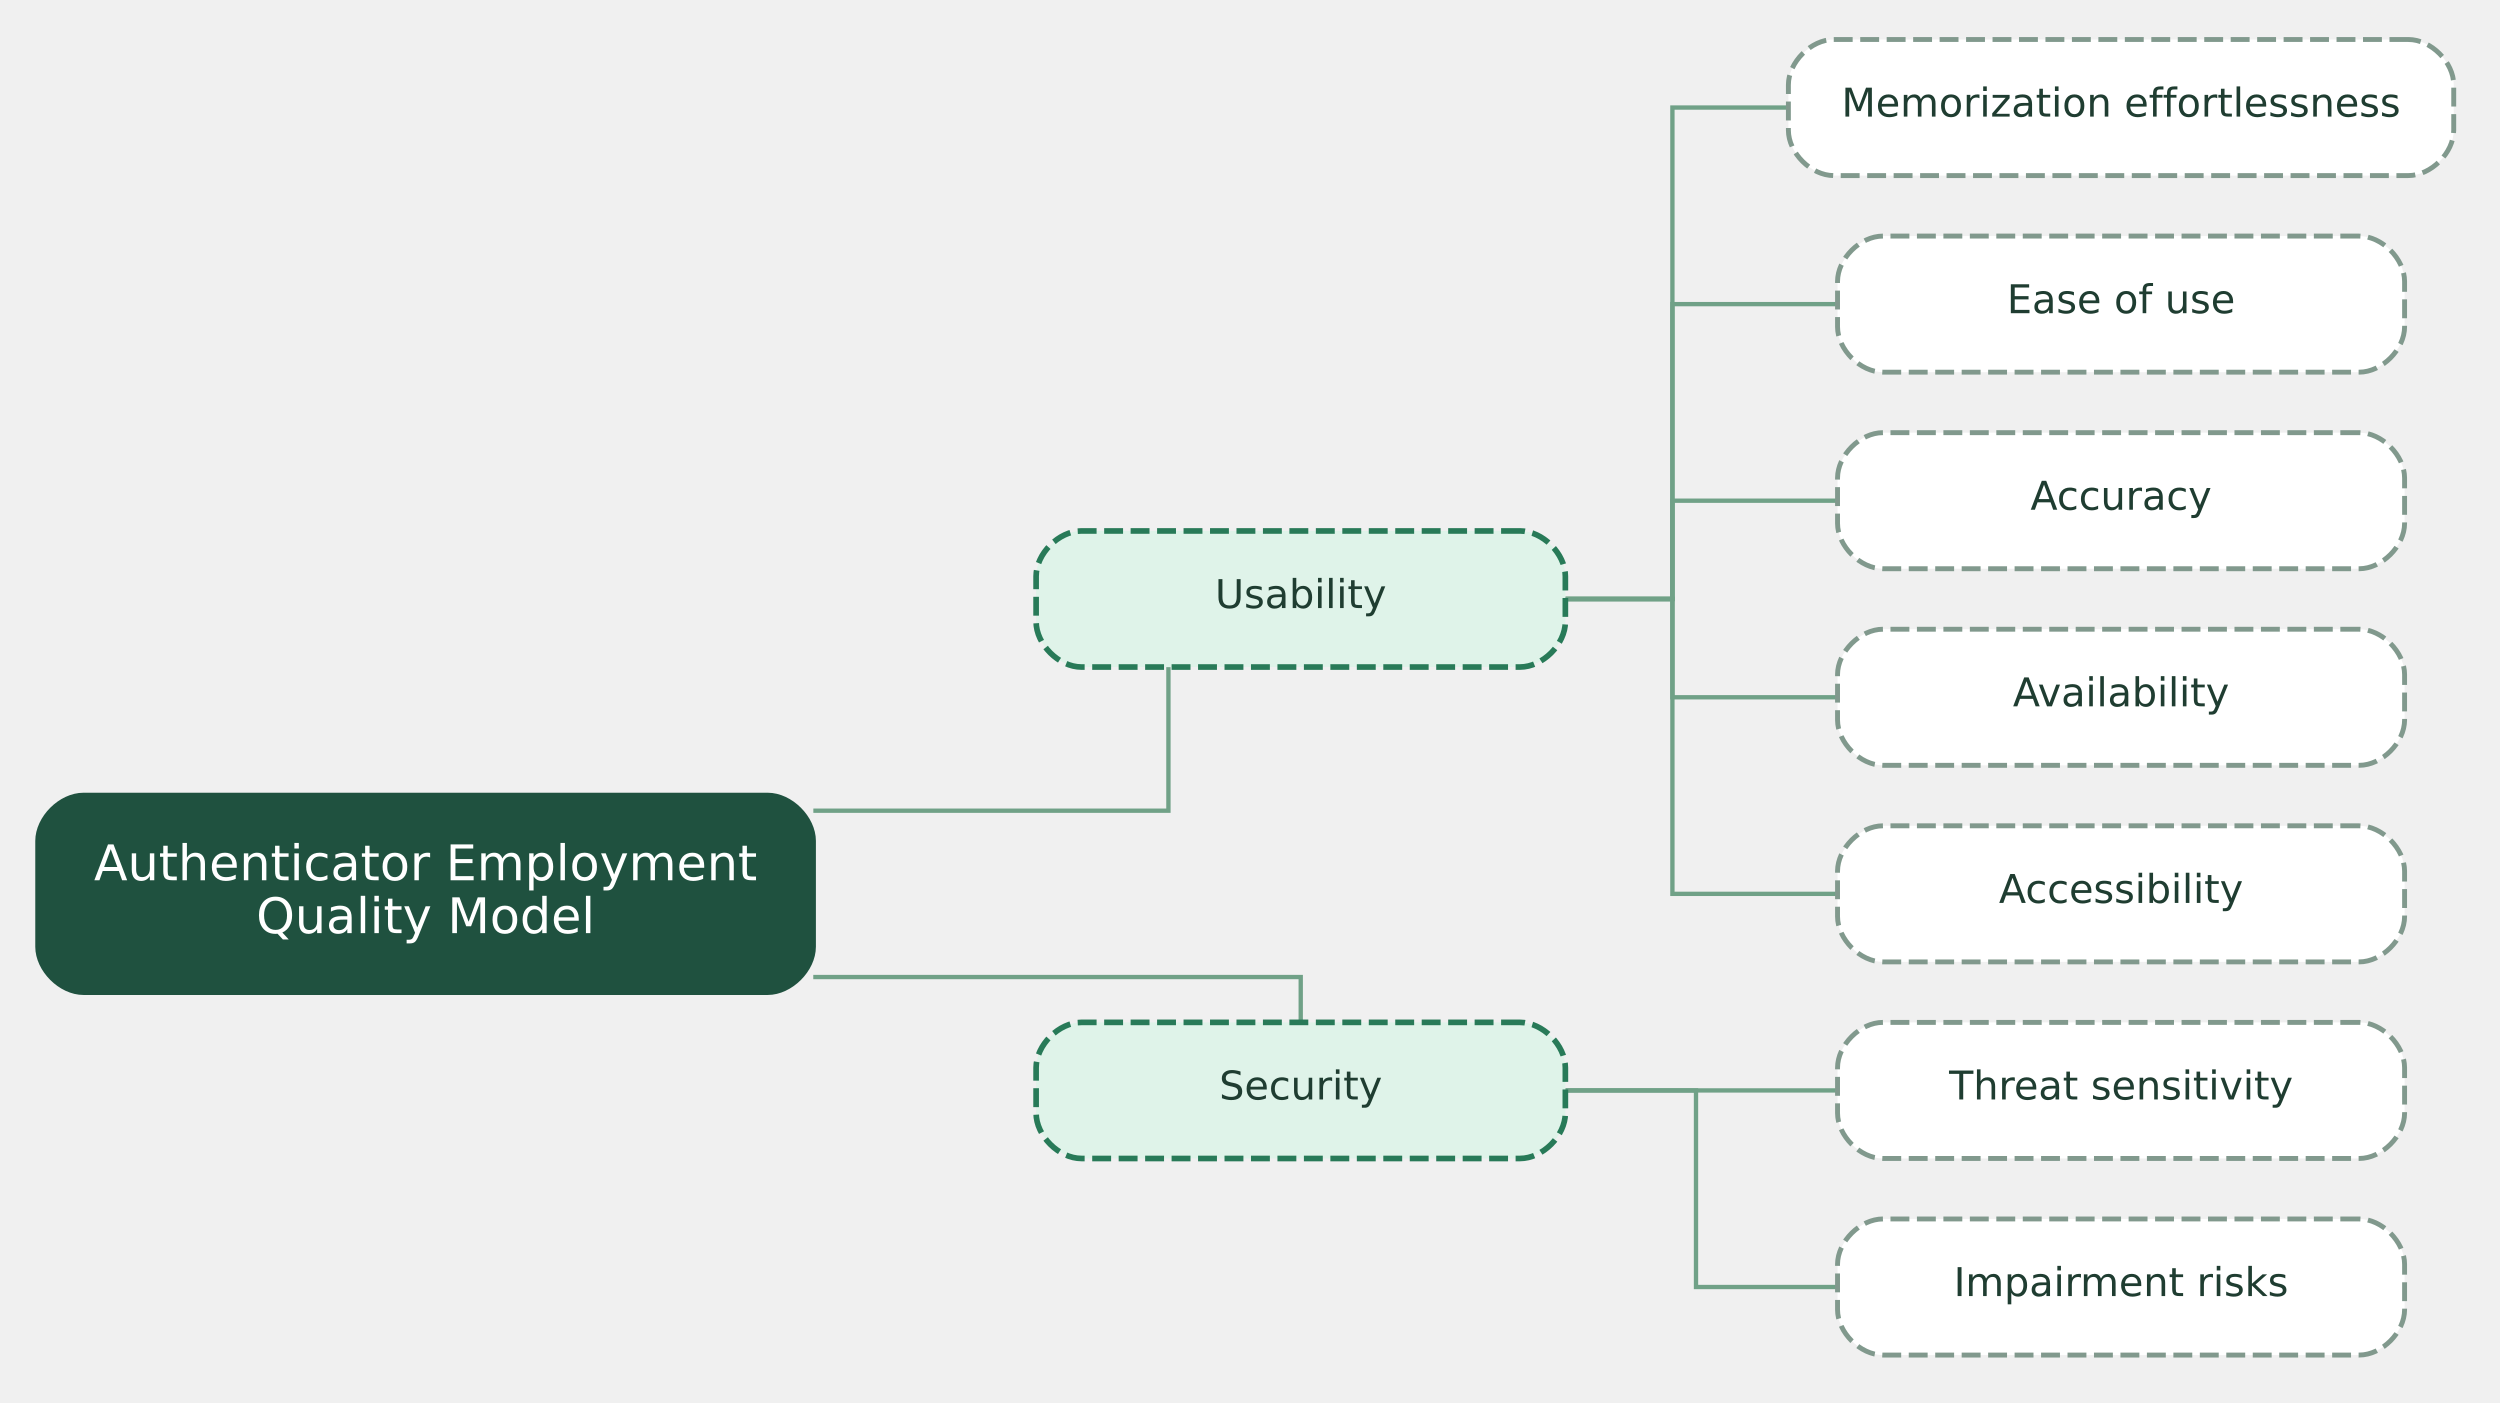
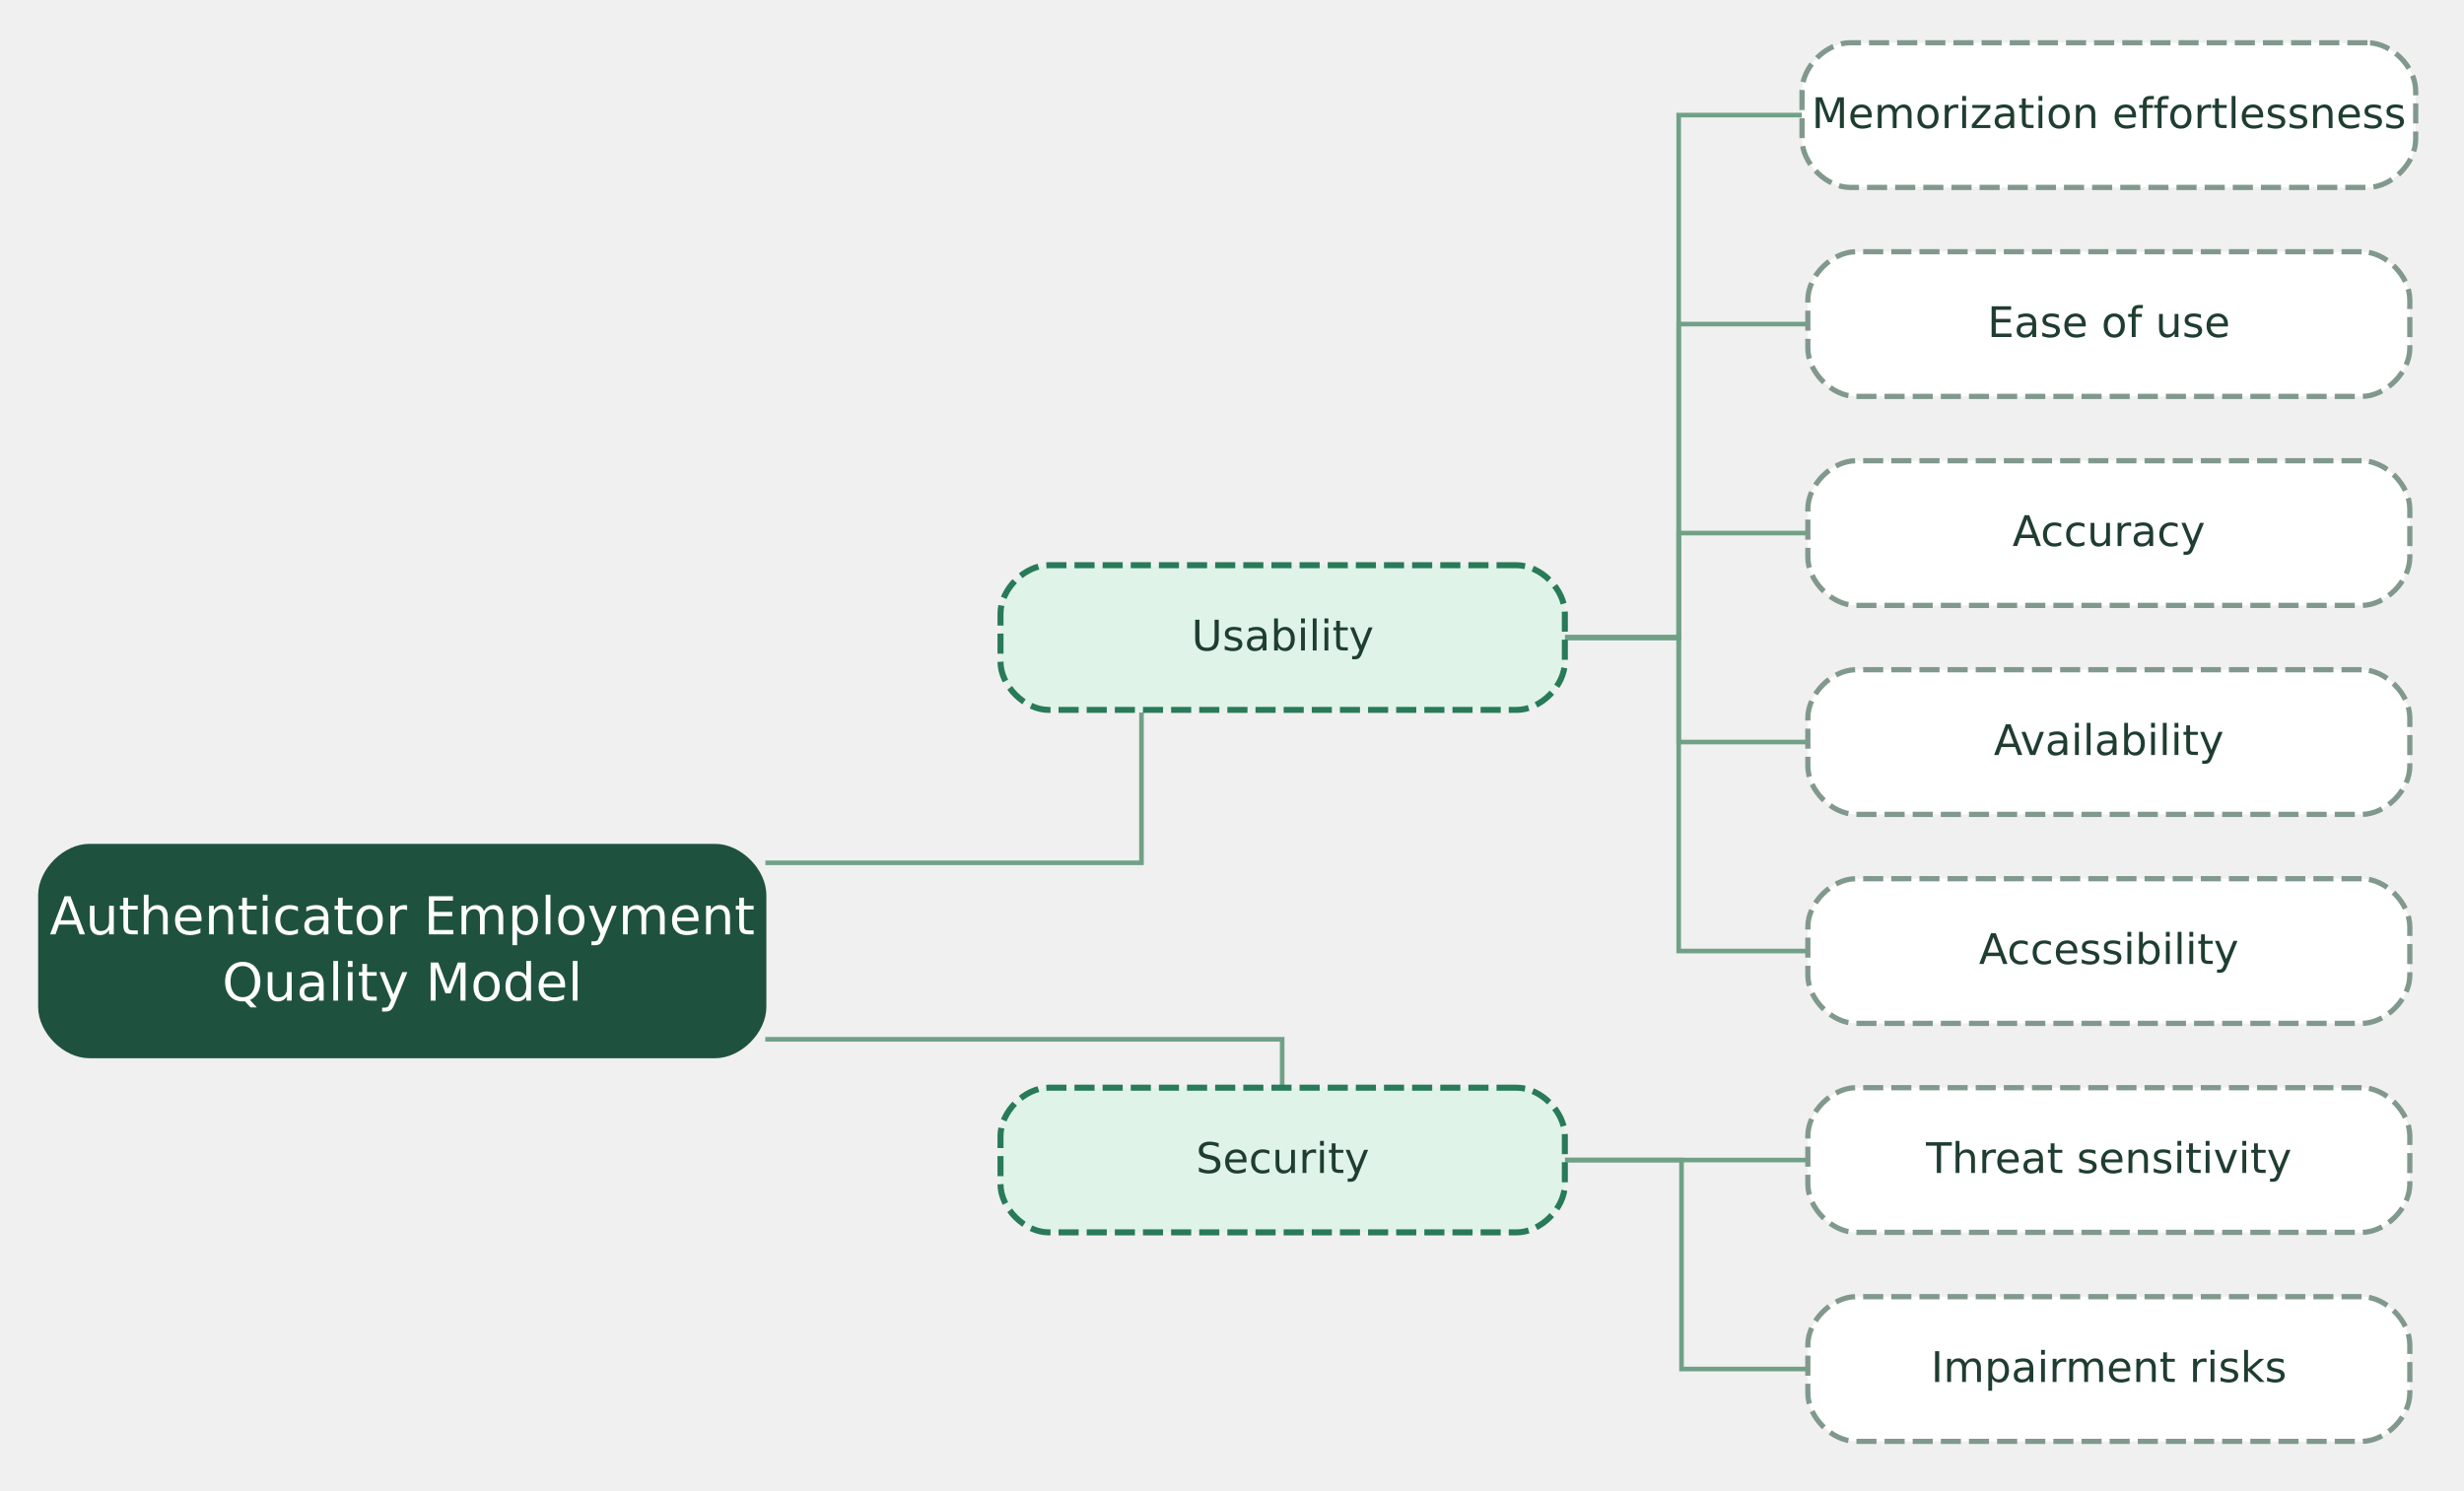
- <svg xmlns="http://www.w3.org/2000/svg" width="663pt" height="372pt" viewBox="2.16 2.16 661.32 370.32">
+ <svg xmlns="http://www.w3.org/2000/svg" width="615pt" height="372pt" viewBox="2.00 2.00 613.00 370.00">
  <g id="graph0" class="graph" transform="scale(1 1) rotate(0) translate(12.24 360.24)">
    <g id="edge1" class="edge">
-       <path fill="none" stroke="#70a187" stroke-width="1.15" d="M205.07,-144C252.71,-144 299,-144 299,-144 299,-144 299,-165.6 299,-181.97" />
+       <path fill="none" stroke="#70a187" stroke-width="1.15" d="M180.17,-143.96C226.68,-143.96 273.74,-143.96 273.74,-143.96 273.74,-143.96 273.74,-165.04 273.74,-181.34" />
    </g>
    <g id="edge2" class="edge">
-       <path fill="none" stroke="#70a187" stroke-width="1.15" d="M205.05,-100C266.97,-100 334,-100 334,-100 334,-100 334,-94.46 334,-88.14" />
+       <path fill="none" stroke="#70a187" stroke-width="1.15" d="M180.14,-100.04C240.44,-100.04 308.74,-100.04 308.74,-100.04 308.74,-100.04 308.74,-94.69 308.74,-88.51" />
    </g>
    <g id="edge3" class="edge">
-       <path fill="none" stroke="#70a187" stroke-width="1.15" d="M404,-200 L432.32,-200 L432.32,-330 L463,-330" />
+       <path fill="none" stroke="#70a187" stroke-width="1.15" d="M379.07,-200 L407.39,-200 L407.39,-330 L438.07,-330" />
    </g>
    <g id="edge4" class="edge">
-       <path fill="none" stroke="#70a187" stroke-width="1.15" d="M404,-200 L432.32,-200 L432.32,-278 L476,-278" />
+       <path fill="none" stroke="#70a187" stroke-width="1.15" d="M379.07,-200 L407.39,-200 L407.39,-278 L439.52,-278" />
    </g>
    <g id="edge5" class="edge">
-       <path fill="none" stroke="#70a187" stroke-width="1.15" d="M404,-200 L432.32,-200 L432.32,-226 L476,-226" />
+       <path fill="none" stroke="#70a187" stroke-width="1.15" d="M379.07,-200 L407.39,-200 L407.39,-226 L439.52,-226" />
    </g>
    <g id="edge6" class="edge">
-       <path fill="none" stroke="#70a187" stroke-width="1.15" d="M404,-200 L432.32,-200 L432.32,-174 L476,-174" />
+       <path fill="none" stroke="#70a187" stroke-width="1.15" d="M379.07,-200 L407.39,-200 L407.39,-174 L439.52,-174" />
    </g>
    <g id="edge7" class="edge">
-       <path fill="none" stroke="#70a187" stroke-width="1.15" d="M404,-200 L432.32,-200 L432.32,-122 L476,-122" />
+       <path fill="none" stroke="#70a187" stroke-width="1.15" d="M379.07,-200 L407.39,-200 L407.39,-122 L439.52,-122" />
    </g>
    <g id="edge8" class="edge">
-       <path fill="none" stroke="#70a187" stroke-width="1.15" d="M404,-70 L438.56,-70 L438.56,-70 L476,-70" />
+       <path fill="none" stroke="#70a187" stroke-width="1.15" d="M379.07,-70 L408.09,-70 L408.09,-70 L439.52,-70" />
    </g>
    <g id="edge9" class="edge">
-       <path fill="none" stroke="#70a187" stroke-width="1.15" d="M404,-70 L438.56,-70 L438.56,-18 L476,-18" />
+       <path fill="none" stroke="#70a187" stroke-width="1.15" d="M379.07,-70 L408.09,-70 L408.09,-18 L439.52,-18" />
    </g>
    <g id="node1" class="node">
-       <path fill="#1f513f" stroke="#1f513f" stroke-width="1.5" d="M193,-148C193,-148 12,-148 12,-148 6,-148 0,-142 0,-136 0,-136 0,-108 0,-108 0,-102 6,-96 12,-96 12,-96 193,-96 193,-96 199,-96 205,-102 205,-108 205,-108 205,-136 205,-136 205,-142 199,-148 193,-148" />
-       <text text-anchor="middle" x="102.5" y="-125.6" font-family="DejaVu Sans" font-size="13.00" fill="white">Authenticator Employment</text>
-       <text text-anchor="middle" x="102.5" y="-111.6" font-family="DejaVu Sans" font-size="13.00" fill="white">Quality Model</text>
+       <path fill="#1f513f" stroke="#1f513f" stroke-width="1.5" d="M167.67,-147.92C167.67,-147.92 12,-147.92 12,-147.92 6,-147.92 0,-141.92 0,-135.92 0,-135.92 0,-108.08 0,-108.08 0,-102.08 6,-96.08 12,-96.08 12,-96.08 167.67,-96.08 167.67,-96.08 173.67,-96.08 179.67,-102.08 179.67,-108.08 179.67,-108.08 179.67,-135.92 179.67,-135.92 179.67,-141.92 173.67,-147.92 167.67,-147.92" />
+       <text xml:space="preserve" text-anchor="middle" x="89.84" y="-126.15" font-family="DejaVu Sans" font-size="13.00" fill="white">Authenticator Employment</text>
+       <text xml:space="preserve" text-anchor="middle" x="89.84" y="-109.65" font-family="DejaVu Sans" font-size="13.00" fill="white">Quality Model</text>
    </g>
    <g id="node2" class="node">
-       <path fill="#dff3e9" stroke="#287a58" stroke-width="1.5" stroke-dasharray="5,2" d="M392,-218C392,-218 276,-218 276,-218 270,-218 264,-212 264,-206 264,-206 264,-194 264,-194 264,-188 270,-182 276,-182 276,-182 392,-182 392,-182 398,-182 404,-188 404,-194 404,-194 404,-206 404,-206 404,-212 398,-218 392,-218" />
-       <text text-anchor="middle" x="334" y="-197.6" font-family="DejaVu Sans" font-size="10.50" fill="#1f3d31">Usability</text>
+       <path fill="#dff3e9" stroke="#287a58" stroke-width="1.5" stroke-dasharray="5,2" d="M367.07,-218C367.07,-218 250.67,-218 250.67,-218 244.67,-218 238.67,-212 238.67,-206 238.67,-206 238.67,-194 238.67,-194 238.67,-188 244.67,-182 250.67,-182 250.67,-182 367.07,-182 367.07,-182 373.07,-182 379.07,-188 379.07,-194 379.07,-194 379.07,-206 379.07,-206 379.07,-212 373.07,-218 367.07,-218" />
+       <text xml:space="preserve" text-anchor="middle" x="308.87" y="-196.78" font-family="DejaVu Sans" font-size="10.50" fill="#1f3d31">Usability</text>
    </g>
    <g id="node3" class="node">
-       <path fill="#dff3e9" stroke="#287a58" stroke-width="1.5" stroke-dasharray="5,2" d="M392,-88C392,-88 276,-88 276,-88 270,-88 264,-82 264,-76 264,-76 264,-64 264,-64 264,-58 270,-52 276,-52 276,-52 392,-52 392,-52 398,-52 404,-58 404,-64 404,-64 404,-76 404,-76 404,-82 398,-88 392,-88" />
-       <text text-anchor="middle" x="334" y="-67.6" font-family="DejaVu Sans" font-size="10.50" fill="#1f3d31">Security</text>
+       <path fill="#dff3e9" stroke="#287a58" stroke-width="1.5" stroke-dasharray="5,2" d="M367.07,-88C367.07,-88 250.67,-88 250.67,-88 244.67,-88 238.67,-82 238.67,-76 238.67,-76 238.67,-64 238.67,-64 238.67,-58 244.67,-52 250.67,-52 250.67,-52 367.07,-52 367.07,-52 373.07,-52 379.07,-58 379.07,-64 379.07,-64 379.07,-76 379.07,-76 379.07,-82 373.07,-88 367.07,-88" />
+       <text xml:space="preserve" text-anchor="middle" x="308.87" y="-66.78" font-family="DejaVu Sans" font-size="10.50" fill="#1f3d31">Security</text>
    </g>
    <g id="node4" class="node">
-       <path fill="white" stroke="#81998d" stroke-width="1.3" stroke-dasharray="5,2" d="M627,-348C627,-348 475,-348 475,-348 469,-348 463,-342 463,-336 463,-336 463,-324 463,-324 463,-318 469,-312 475,-312 475,-312 627,-312 627,-312 633,-312 639,-318 639,-324 639,-324 639,-336 639,-336 639,-342 633,-348 627,-348" />
-       <text text-anchor="middle" x="551" y="-327.6" font-family="DejaVu Sans" font-size="10.50" fill="#1f3d31">Memorization effortlessness</text>
+       <path fill="white" stroke="#81998d" stroke-width="1.3" stroke-dasharray="5,2" d="M578.74,-348C578.74,-348 450.07,-348 450.07,-348 444.07,-348 438.07,-342 438.07,-336 438.07,-336 438.07,-324 438.07,-324 438.07,-318 444.07,-312 450.07,-312 450.07,-312 578.74,-312 578.74,-312 584.74,-312 590.74,-318 590.74,-324 590.74,-324 590.74,-336 590.74,-336 590.74,-342 584.74,-348 578.74,-348" />
+       <text xml:space="preserve" text-anchor="middle" x="514.4" y="-326.77" font-family="DejaVu Sans" font-size="10.50" fill="#1f3d31">Memorization effortlessness</text>
    </g>
    <g id="node5" class="node">
-       <path fill="white" stroke="#81998d" stroke-width="1.3" stroke-dasharray="5,2" d="M614,-296C614,-296 488,-296 488,-296 482,-296 476,-290 476,-284 476,-284 476,-272 476,-272 476,-266 482,-260 488,-260 488,-260 614,-260 614,-260 620,-260 626,-266 626,-272 626,-272 626,-284 626,-284 626,-290 620,-296 614,-296" />
-       <text text-anchor="middle" x="551" y="-275.6" font-family="DejaVu Sans" font-size="10.50" fill="#1f3d31">Ease of use</text>
+       <path fill="white" stroke="#81998d" stroke-width="1.3" stroke-dasharray="5,2" d="M577.28,-296C577.28,-296 451.52,-296 451.52,-296 445.52,-296 439.52,-290 439.52,-284 439.52,-284 439.52,-272 439.52,-272 439.52,-266 445.52,-260 451.52,-260 451.52,-260 577.28,-260 577.28,-260 583.28,-260 589.28,-266 589.28,-272 589.28,-272 589.28,-284 589.28,-284 589.28,-290 583.28,-296 577.28,-296" />
+       <text xml:space="preserve" text-anchor="middle" x="514.4" y="-274.77" font-family="DejaVu Sans" font-size="10.50" fill="#1f3d31">Ease of use</text>
    </g>
    <g id="node6" class="node">
-       <path fill="white" stroke="#81998d" stroke-width="1.3" stroke-dasharray="5,2" d="M614,-244C614,-244 488,-244 488,-244 482,-244 476,-238 476,-232 476,-232 476,-220 476,-220 476,-214 482,-208 488,-208 488,-208 614,-208 614,-208 620,-208 626,-214 626,-220 626,-220 626,-232 626,-232 626,-238 620,-244 614,-244" />
-       <text text-anchor="middle" x="551" y="-223.6" font-family="DejaVu Sans" font-size="10.50" fill="#1f3d31">Accuracy</text>
+       <path fill="white" stroke="#81998d" stroke-width="1.3" stroke-dasharray="5,2" d="M577.28,-244C577.28,-244 451.52,-244 451.52,-244 445.52,-244 439.52,-238 439.52,-232 439.52,-232 439.52,-220 439.52,-220 439.52,-214 445.52,-208 451.52,-208 451.52,-208 577.28,-208 577.28,-208 583.28,-208 589.28,-214 589.28,-220 589.28,-220 589.28,-232 589.28,-232 589.28,-238 583.28,-244 577.28,-244" />
+       <text xml:space="preserve" text-anchor="middle" x="514.4" y="-222.78" font-family="DejaVu Sans" font-size="10.50" fill="#1f3d31">Accuracy</text>
    </g>
    <g id="node7" class="node">
-       <path fill="white" stroke="#81998d" stroke-width="1.3" stroke-dasharray="5,2" d="M614,-192C614,-192 488,-192 488,-192 482,-192 476,-186 476,-180 476,-180 476,-168 476,-168 476,-162 482,-156 488,-156 488,-156 614,-156 614,-156 620,-156 626,-162 626,-168 626,-168 626,-180 626,-180 626,-186 620,-192 614,-192" />
-       <text text-anchor="middle" x="551" y="-171.6" font-family="DejaVu Sans" font-size="10.50" fill="#1f3d31">Availability</text>
+       <path fill="white" stroke="#81998d" stroke-width="1.3" stroke-dasharray="5,2" d="M577.28,-192C577.28,-192 451.52,-192 451.52,-192 445.52,-192 439.52,-186 439.52,-180 439.52,-180 439.52,-168 439.52,-168 439.52,-162 445.52,-156 451.52,-156 451.52,-156 577.28,-156 577.28,-156 583.28,-156 589.28,-162 589.28,-168 589.28,-168 589.28,-180 589.28,-180 589.28,-186 583.28,-192 577.28,-192" />
+       <text xml:space="preserve" text-anchor="middle" x="514.4" y="-170.78" font-family="DejaVu Sans" font-size="10.50" fill="#1f3d31">Availability</text>
    </g>
    <g id="node8" class="node">
-       <path fill="white" stroke="#81998d" stroke-width="1.3" stroke-dasharray="5,2" d="M614,-140C614,-140 488,-140 488,-140 482,-140 476,-134 476,-128 476,-128 476,-116 476,-116 476,-110 482,-104 488,-104 488,-104 614,-104 614,-104 620,-104 626,-110 626,-116 626,-116 626,-128 626,-128 626,-134 620,-140 614,-140" />
-       <text text-anchor="middle" x="551" y="-119.6" font-family="DejaVu Sans" font-size="10.50" fill="#1f3d31">Accessibility</text>
+       <path fill="white" stroke="#81998d" stroke-width="1.3" stroke-dasharray="5,2" d="M577.28,-140C577.28,-140 451.52,-140 451.52,-140 445.52,-140 439.52,-134 439.52,-128 439.52,-128 439.52,-116 439.52,-116 439.52,-110 445.52,-104 451.52,-104 451.52,-104 577.28,-104 577.28,-104 583.28,-104 589.28,-110 589.28,-116 589.28,-116 589.28,-128 589.28,-128 589.28,-134 583.28,-140 577.28,-140" />
+       <text xml:space="preserve" text-anchor="middle" x="514.4" y="-118.78" font-family="DejaVu Sans" font-size="10.50" fill="#1f3d31">Accessibility</text>
    </g>
    <g id="node9" class="node">
-       <path fill="white" stroke="#81998d" stroke-width="1.3" stroke-dasharray="5,2" d="M614,-88C614,-88 488,-88 488,-88 482,-88 476,-82 476,-76 476,-76 476,-64 476,-64 476,-58 482,-52 488,-52 488,-52 614,-52 614,-52 620,-52 626,-58 626,-64 626,-64 626,-76 626,-76 626,-82 620,-88 614,-88" />
-       <text text-anchor="middle" x="551" y="-67.6" font-family="DejaVu Sans" font-size="10.50" fill="#1f3d31">Threat sensitivity</text>
+       <path fill="white" stroke="#81998d" stroke-width="1.3" stroke-dasharray="5,2" d="M577.28,-88C577.28,-88 451.52,-88 451.52,-88 445.52,-88 439.52,-82 439.52,-76 439.52,-76 439.52,-64 439.52,-64 439.52,-58 445.52,-52 451.52,-52 451.52,-52 577.28,-52 577.28,-52 583.28,-52 589.28,-58 589.28,-64 589.28,-64 589.28,-76 589.28,-76 589.28,-82 583.28,-88 577.28,-88" />
+       <text xml:space="preserve" text-anchor="middle" x="514.4" y="-66.78" font-family="DejaVu Sans" font-size="10.50" fill="#1f3d31">Threat sensitivity</text>
    </g>
    <g id="node10" class="node">
-       <path fill="white" stroke="#81998d" stroke-width="1.3" stroke-dasharray="5,2" d="M614,-36C614,-36 488,-36 488,-36 482,-36 476,-30 476,-24 476,-24 476,-12 476,-12 476,-6 482,0 488,0 488,0 614,0 614,0 620,0 626,-6 626,-12 626,-12 626,-24 626,-24 626,-30 620,-36 614,-36" />
-       <text text-anchor="middle" x="551" y="-15.6" font-family="DejaVu Sans" font-size="10.50" fill="#1f3d31">Impairment risks</text>
+       <path fill="white" stroke="#81998d" stroke-width="1.3" stroke-dasharray="5,2" d="M577.28,-36C577.28,-36 451.52,-36 451.52,-36 445.52,-36 439.52,-30 439.52,-24 439.52,-24 439.52,-12 439.52,-12 439.52,-6 445.52,0 451.52,0 451.52,0 577.28,0 577.28,0 583.28,0 589.28,-6 589.28,-12 589.28,-12 589.28,-24 589.28,-24 589.28,-30 583.28,-36 577.28,-36" />
+       <text xml:space="preserve" text-anchor="middle" x="514.4" y="-14.78" font-family="DejaVu Sans" font-size="10.50" fill="#1f3d31">Impairment risks</text>
    </g>
  </g>
</svg>
